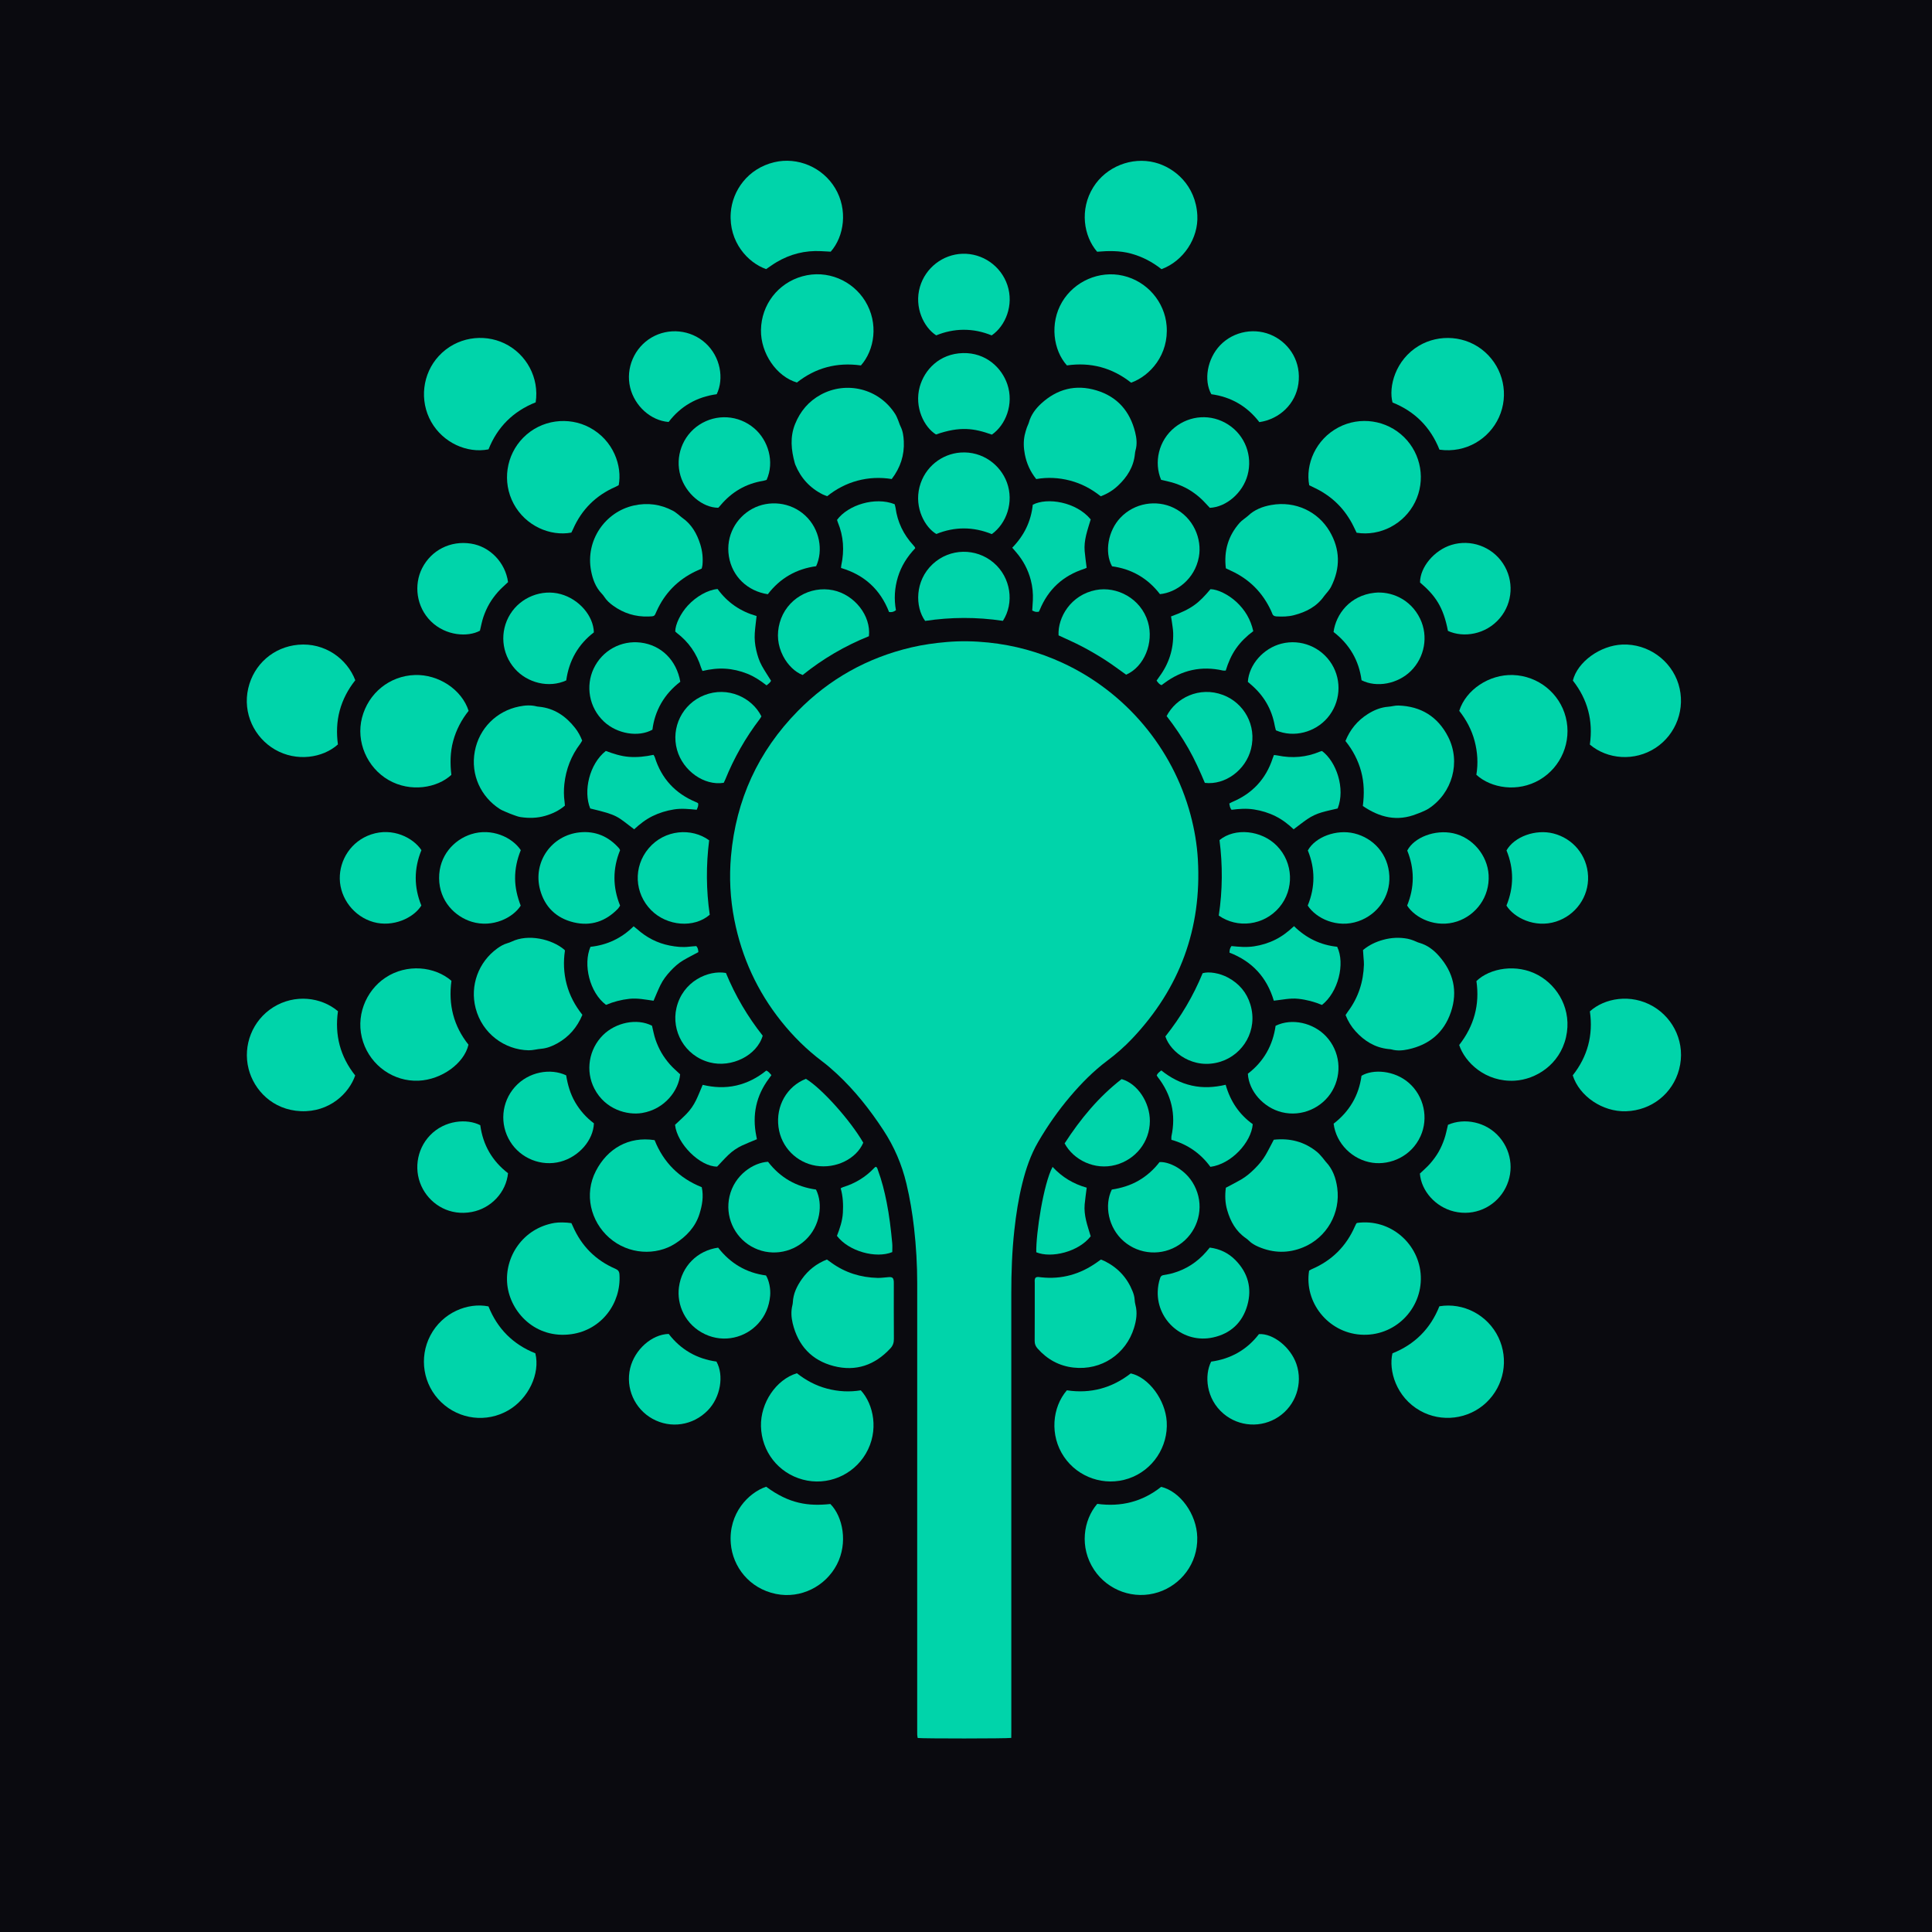
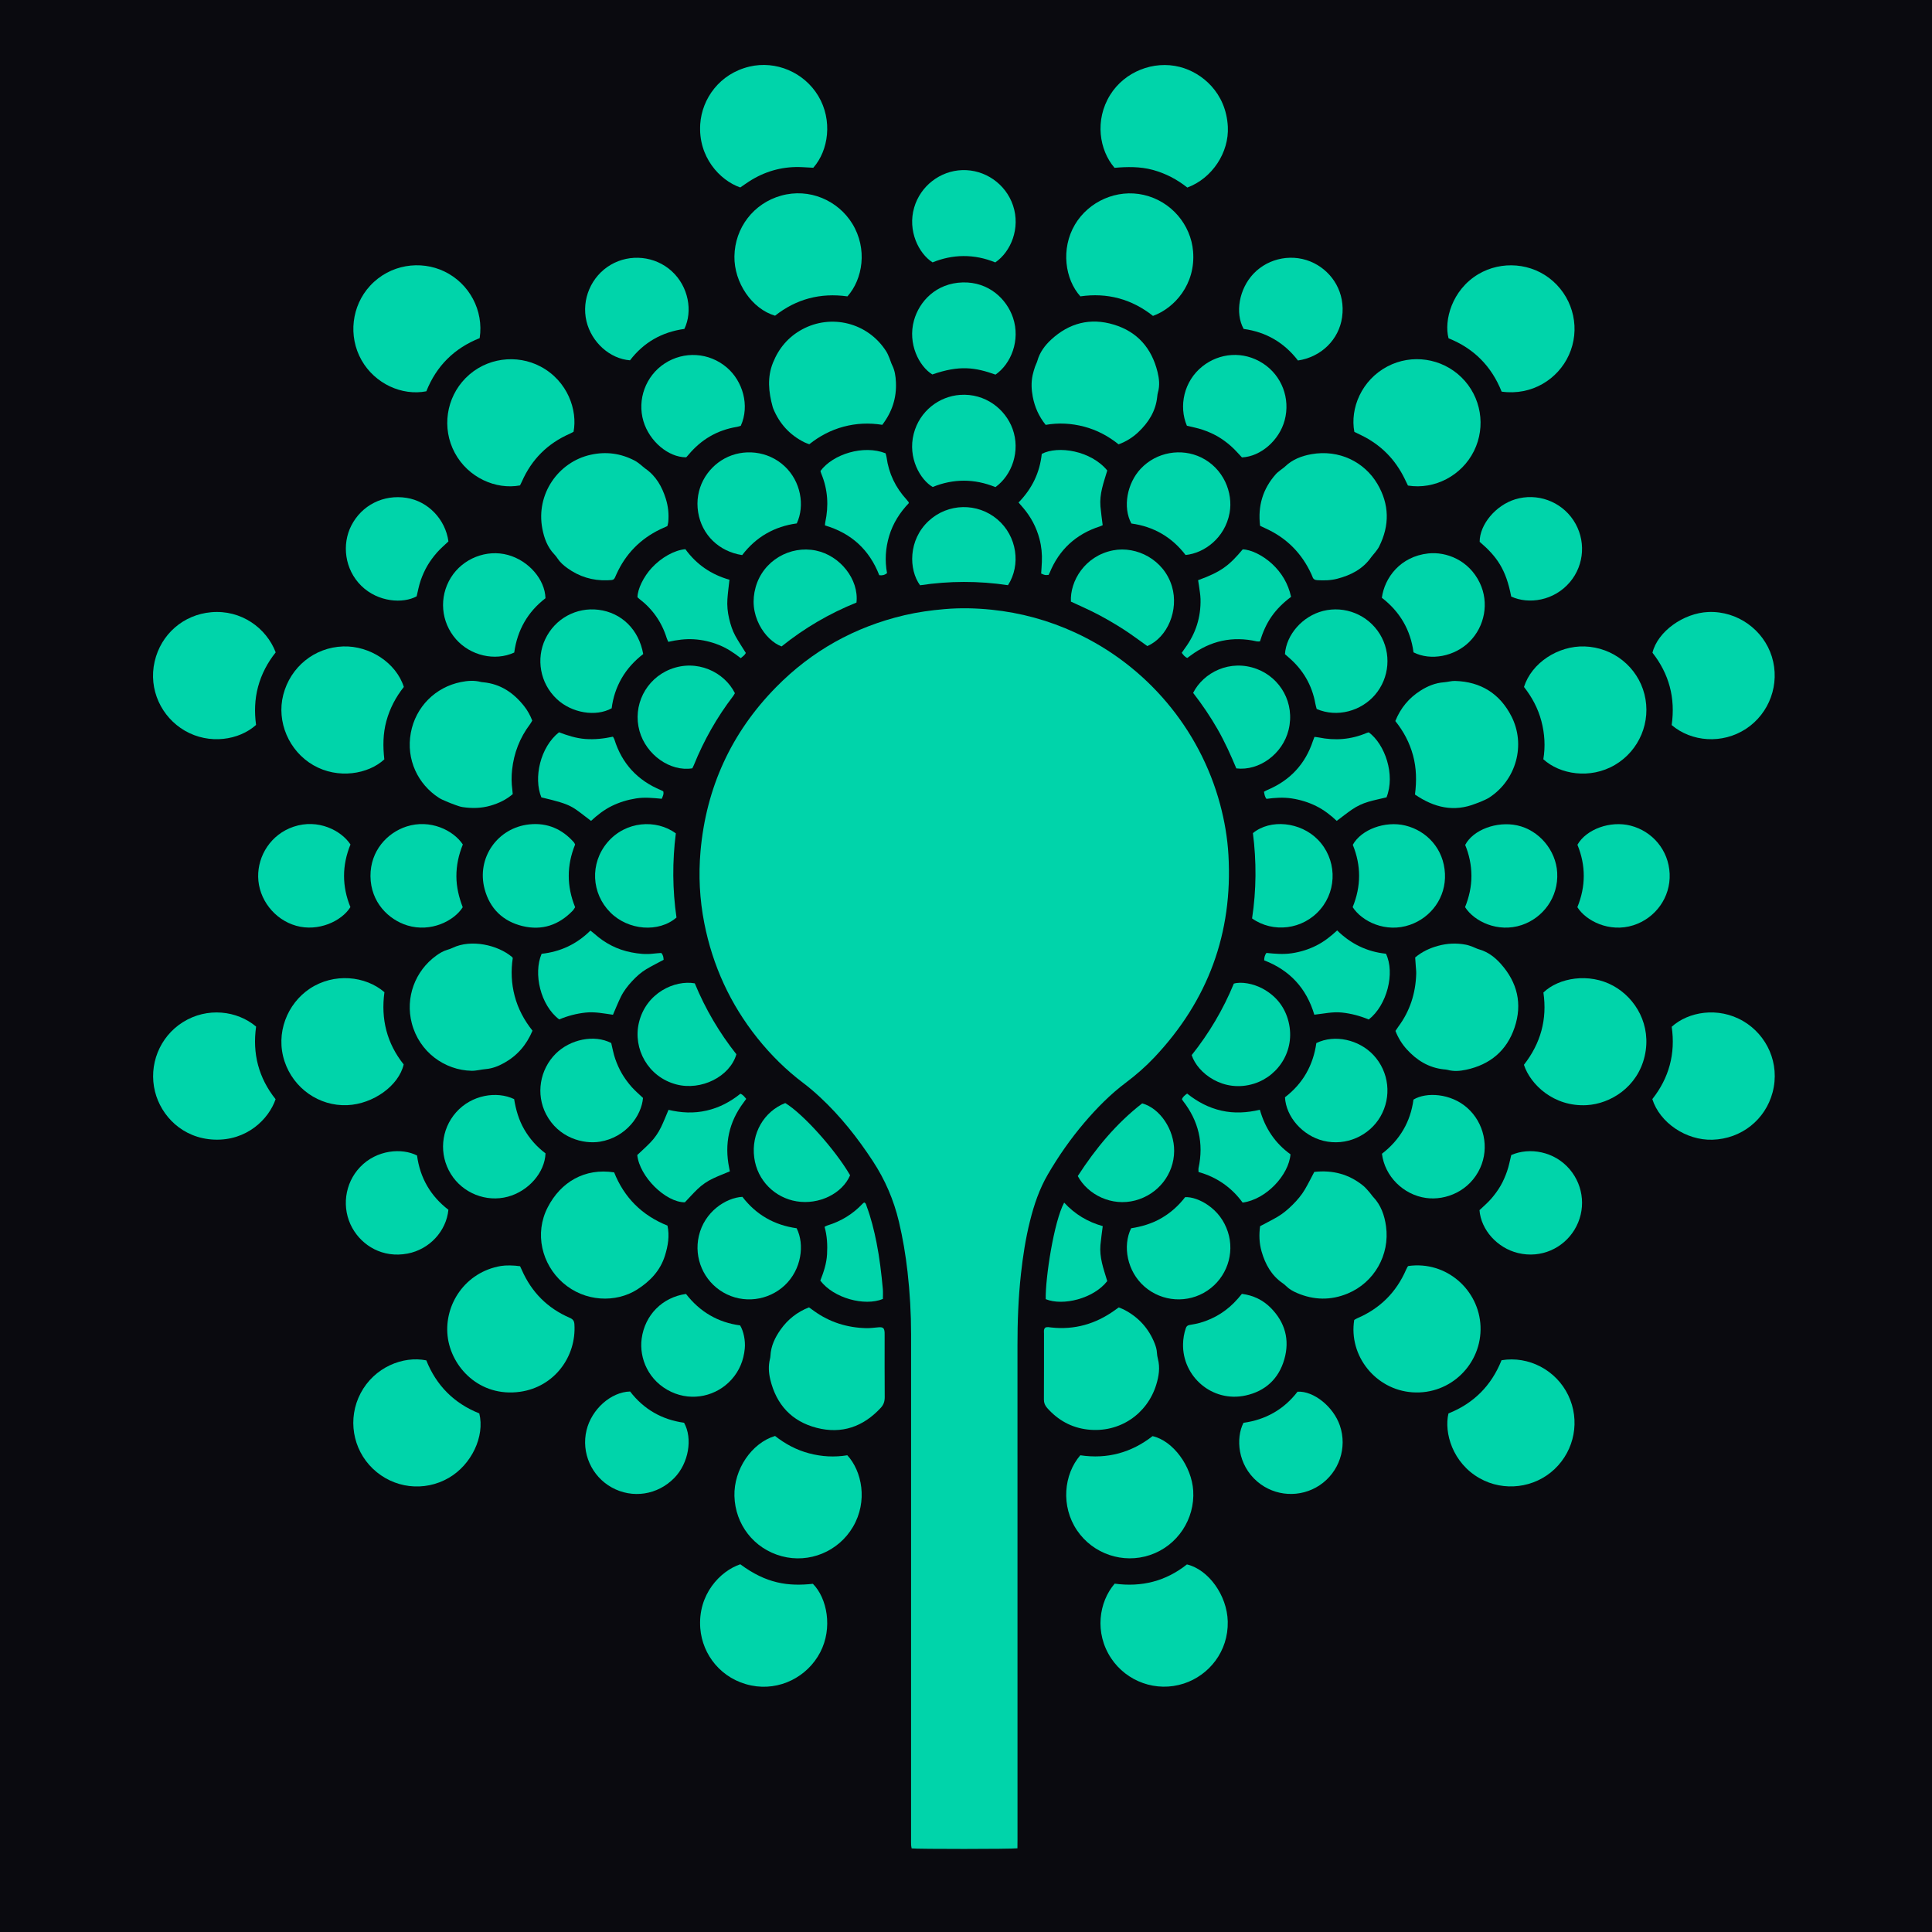
<svg xmlns="http://www.w3.org/2000/svg" viewBox="0 0 512 512">
  <rect width="512" height="512" fill="#0a0a0f" />
-   <g transform="translate(63.5, 41) scale(0.566) translate(-370, -82)" fill="#00d4aa">
+   <g transform="translate(38.4, 15.4) scale(0.64) translate(-370, -82)" fill="#00d4aa">
    <path fill-rule="evenodd" clip-rule="evenodd" d="M731.298,823.28c-2.559,0.344-41.427,0.351-43.807,0.036 c-0.072-0.444-0.198-0.935-0.221-1.423c-0.037-0.863-0.016-1.735-0.016-2.602c0-69.617-0.008-139.238,0.01-208.861 c0.003-8.67-0.505-17.301-1.478-25.912c-0.792-6.972-1.94-13.87-3.564-20.704c-2.142-9.021-5.731-17.372-10.828-25.131 c-6.297-9.6-13.353-18.548-21.774-26.373c-2.215-2.061-4.514-4.054-6.929-5.871c-7.171-5.404-13.488-11.66-19.079-18.658 c-11.23-14.063-18.514-29.965-21.983-47.611c-1.93-9.834-2.438-19.785-1.559-29.74c2.328-26.333,12.721-49.055,31.26-67.924 c14.807-15.073,32.588-24.979,53.169-29.817c5.486-1.29,11.044-2.051,16.66-2.535c6.503-0.56,12.987-0.412,19.45,0.253 c12.057,1.243,23.612,4.406,34.636,9.488c29.459,13.595,51.574,39.789,59.985,71.134c1.84,6.869,3.035,13.854,3.441,20.966 c1.853,32.349-8.472,60.242-30.67,83.772c-3.628,3.843-7.602,7.317-11.846,10.5c-6.398,4.804-11.983,10.478-17.168,16.558 c-5.679,6.677-10.682,13.836-15.091,21.409c-3.518,6.039-5.729,12.586-7.405,19.324c-1.808,7.232-2.939,14.581-3.747,21.986 c-1.073,9.825-1.436,19.676-1.43,29.555c0.026,68.15,0.013,136.302,0.011,204.451C731.326,820.75,731.31,821.948,731.298,823.28z" />
    <path fill-rule="evenodd" clip-rule="evenodd" d="M801.641,135.596c-4.226-3.353-8.996-5.874-14.336-7.317 c-5.256-1.42-10.588-1.292-15.799-0.852c-6.301-7.284-8.308-19.768-1.799-30.213c5.992-9.609,17.938-14.348,28.823-11.563 c9.213,2.355,19.136,10.672,19.889,24.702C818.99,121.097,811.894,131.814,801.641,135.596z" />
    <path fill-rule="evenodd" clip-rule="evenodd" d="M660.851,660.529c6.039,6.546,8.6,19.013,2.336,29.665 c-5.987,10.188-18.072,15.206-29.487,12.139c-11.654-3.136-19.284-13.282-19.589-24.909c-0.295-11.022,7.116-21.967,16.824-24.887 c4.147,3.271,8.828,5.806,14.083,7.192C650.269,661.123,655.582,661.404,660.851,660.529z" />
    <path fill-rule="evenodd" clip-rule="evenodd" d="M771.561,713.693c11.16,1.525,21.18-1.014,29.92-7.963 c8.868,2.094,16.647,12.767,16.904,23.619c0.298,12.425-7.771,22.303-18.166,25.703c-11.436,3.739-23.705-0.799-30.121-10.458 C763.105,734.053,765.035,721.289,771.561,713.693z" />
    <path fill-rule="evenodd" clip-rule="evenodd" d="M616.526,135.56c-8.518-2.959-17.508-12.696-16.568-26.296 c0.72-10.458,7.998-20.79,20.332-23.739c10.997-2.631,22.706,2.385,28.561,12.17c5.987,10.003,4.261,22.523-2.083,29.702 c-1.458-0.08-3.004-0.168-4.552-0.245c-7.465-0.385-14.408,1.361-20.823,5.167C619.757,133.288,618.225,134.42,616.526,135.56z" />
    <path fill-rule="evenodd" clip-rule="evenodd" d="M616.538,705.671c10.823,8.021,19.792,9.192,30.063,8.092 c5.847,5.884,8.318,18.224,3.035,28.356c-5.294,10.174-16.86,16.132-28.55,13.742c-12.426-2.544-20.235-12.725-21.107-23.627 C598.85,718.132,608.297,708.431,616.538,705.671z" />
    <path fill-rule="evenodd" clip-rule="evenodd" d="M660.906,180.663c-11.272-1.578-21.252,1.124-29.963,7.998 c-9.53-2.765-17.006-13.674-16.835-24.578c0.181-11.858,7.955-21.945,19.312-25.127c11.768-3.299,23.594,2.011,29.482,11.577 C669.323,160.971,667.25,173.522,660.906,180.663z" />
    <path fill-rule="evenodd" clip-rule="evenodd" d="M1002.204,358.176c1.614-11.225-1.08-21.208-7.951-29.957 c2.111-8.745,12.827-16.458,23.166-16.865c12.082-0.473,22.813,7.415,26.26,18.464c3.545,11.39-1.062,23.544-10.61,29.854 C1023.14,366.227,1010.365,365.111,1002.204,358.176z" />
    <path fill-rule="evenodd" clip-rule="evenodd" d="M416.048,483.027c-1.597,11.214,1.077,21.296,8.07,30.078 c-2.842,8.309-12.011,17.297-25.463,16.725c-13.215-0.566-21.945-9.914-24.451-19.806c-2.798-11.039,1.83-22.75,11.527-28.831 C395.808,474.874,408.192,476.386,416.048,483.027z" />
    <path fill-rule="evenodd" clip-rule="evenodd" d="M469.185,468.789c-1.523,11.154,1.006,21.181,7.971,29.914 c-2.04,8.806-12.619,16.397-23.358,16.859c-11.649,0.498-22.259-6.954-25.963-18.111c-3.879-11.676,1.127-23.93,10.431-30.125 C448.301,460.653,461.362,462.022,469.185,468.789z" />
    <path fill-rule="evenodd" clip-rule="evenodd" d="M477.221,342.393c-3.304,4.146-5.794,8.849-7.223,14.093 c-1.438,5.254-1.458,10.584-0.858,15.884c-6.629,6.137-19.152,8.32-29.4,2.411c-10.125-5.839-15.303-18.007-12.45-29.12 c2.963-11.544,12.908-19.658,24.778-20.048C463.16,325.25,474.069,332.471,477.221,342.393z" />
    <path fill-rule="evenodd" clip-rule="evenodd" d="M424.16,328.065c-3.406,4.283-5.885,8.985-7.303,14.244 c-1.416,5.261-1.529,10.58-0.831,15.805c-7.014,6.322-19.345,8.275-29.495,2.386c-9.59-5.563-15.192-16.973-12.493-28.66 c2.609-11.289,11.882-19.375,23.422-20.395C409.853,310.348,420.309,317.964,424.16,328.065z" />
    <path fill-rule="evenodd" clip-rule="evenodd" d="M787.426,188.744c-8.895-7.031-18.972-9.692-30.064-8.092 c-6.377-7.042-8.164-19.696-2.271-29.69c5.705-9.653,17.382-14.865,28.508-12.319c11.407,2.61,19.521,12.363,20.435,23.379 C805.153,175.602,796.374,185.516,787.426,188.744z" />
    <path fill-rule="evenodd" clip-rule="evenodd" d="M994.192,513.055c6.938-8.776,9.642-18.844,8.025-29.955 c6.806-6.181,19.181-8.464,29.647-2.316c9.77,5.74,15.311,17.514,12.127,29.487c-2.99,11.269-12.858,19.235-24.902,19.603 C1008.156,530.205,997.266,522.824,994.192,513.055z" />
    <path fill-rule="evenodd" clip-rule="evenodd" d="M525.328,258.932c-9.928,1.855-21.461-3.147-27.008-13.482 c-5.498-10.239-3.558-22.8,4.453-30.93c8.471-8.598,21.307-10.004,31.098-4.789c11.278,6.009,15.326,18.174,13.623,26.997 c-0.454,0.237-0.963,0.55-1.507,0.786c-9.214,4.027-15.848,10.634-19.889,19.845C525.855,257.91,525.57,258.442,525.328,258.932z" />
    <path fill-rule="evenodd" clip-rule="evenodd" d="M773.193,241.932c-4.349-3.482-9.061-5.961-14.32-7.341 c-5.25-1.375-10.566-1.661-15.882-0.723c-2.839-3.532-4.519-7.369-5.338-11.596c-0.576-2.997-0.71-6.015-0.061-9.02 c0.259-1.173,0.616-2.328,0.993-3.471c0.269-0.819,0.729-1.577,0.958-2.405c0.984-3.543,3.097-6.385,5.718-8.812 c7.464-6.888,16.2-9.151,25.929-6.217c9.764,2.941,15.685,9.754,18.114,19.586c0.683,2.768,1.013,5.621,0.177,8.469 c-0.166,0.574-0.231,1.187-0.297,1.786c-0.61,5.998-3.617,10.73-7.895,14.746C779.009,239.079,776.386,240.742,773.193,241.932z" />
    <path fill-rule="evenodd" clip-rule="evenodd" d="M525.35,582.253c0.267,0.572,0.495,1.034,0.703,1.509 c4.03,9.213,10.627,15.871,19.862,19.853c1.287,0.557,1.848,1.242,1.938,2.669c0.86,13.475-8.354,25.953-22.47,27.956 c-16.811,2.384-28.625-10.261-30.04-23.085c-1.437-13.03,7.248-26.477,22.072-29.003 C519.438,581.808,522.716,581.858,525.35,582.253z" />
    <path fill-rule="evenodd" clip-rule="evenodd" d="M931.751,621.181c11.219-1.869,22.614,4.063,27.64,14.544 c4.946,10.332,2.677,22.599-5.651,30.518c-8.324,7.906-21.039,9.459-31.021,3.832c-11.253-6.348-14.831-18.914-12.94-26.866 C920.156,639.08,927.557,631.729,931.751,621.181z" />
    <path fill-rule="evenodd" clip-rule="evenodd" d="M508.622,197.945c-10.556,4.2-17.938,11.572-22.083,22.017 c-10.085,1.976-21.313-3.134-26.832-12.88c-5.624-9.922-4.123-22.55,3.567-30.845c8.255-8.906,20.89-10.599,30.694-5.912 C504.323,175.275,510.375,186.503,508.622,197.945z" />
    <path fill-rule="evenodd" clip-rule="evenodd" d="M931.793,220.104c-4.193-10.545-11.56-17.929-21.978-22.082 c-1.945-7.279,1.292-20.004,12.38-26.583c9.423-5.587,22.148-4.851,30.904,2.956c8.653,7.713,11.303,20.084,6.544,30.554 C955.102,214.959,944.295,221.853,931.793,220.104z" />
    <path fill-rule="evenodd" clip-rule="evenodd" d="M941.024,498.848c6.964-8.906,9.69-18.883,8.069-29.933 c6.326-6.124,18.888-8.273,28.893-2.792c9.396,5.146,15.958,16.41,13.051,29.086c-2.951,12.891-14.193,19.793-23.99,20.345 C953.337,516.326,943.685,506.973,941.024,498.848z" />
    <path fill-rule="evenodd" clip-rule="evenodd" d="M564.304,543.392c4.139,10.378,11.467,17.801,22.082,22.039 c0.929,4.3,0.214,8.408-1.06,12.487c-1.933,6.199-6.193,10.594-11.442,13.948c-8.837,5.643-21.762,5.241-30.871-2.813 c-8.635-7.641-11.825-20.329-6.211-31.203C542.204,547.372,552.121,541.512,564.304,543.392z" />
    <path fill-rule="evenodd" clip-rule="evenodd" d="M949.061,372.324c0.885-5.258,0.576-10.566-0.813-15.822 c-1.387-5.26-3.922-9.938-7.197-14.114c3.128-9.909,14.034-17.129,25.127-16.772c11.761,0.38,21.869,8.46,24.749,19.779 c2.894,11.361-2.094,23.306-12.181,29.253C968.433,380.731,955.877,378.58,949.061,372.324z" />
    <path fill-rule="evenodd" clip-rule="evenodd" d="M893.165,582.165c15.766-2.219,29.289,9.912,29.889,24.98 c0.61,15.377-12.276,28.441-28.245,27.316c-15.211-1.072-26.426-15.131-24.056-29.961c0.379-0.208,0.802-0.503,1.258-0.701 c9.424-4.037,16.174-10.755,20.246-20.167c0.177-0.391,0.374-0.772,0.573-1.153C892.867,582.407,892.955,582.36,893.165,582.165z" />
    <path fill-rule="evenodd" clip-rule="evenodd" d="M530.495,484.725c-2.507,5.96-6.354,10.357-11.758,13.361 c-2.353,1.309-4.827,2.3-7.564,2.531c-1.973,0.168-3.939,0.748-5.898,0.709c-11.121-0.223-21.67-7.756-24.765-19.705 c-2.74-10.574,1.308-21.615,10.146-27.995c1.412-1.018,2.886-1.896,4.57-2.391c0.743-0.224,1.49-0.472,2.188-0.811 c7.644-3.697,18.74-1.223,24.655,3.823c0.06,0.055,0.096,0.138,0.258,0.388c-0.789,5.187-0.594,10.505,0.797,15.752 C524.514,475.644,527.015,480.346,530.495,484.725z" />
    <path fill-rule="evenodd" clip-rule="evenodd" d="M895.99,454.403c2.82-2.372,5.999-3.859,9.438-4.805 c3.806-1.053,7.669-1.239,11.556-0.484c0.93,0.179,1.826,0.512,2.716,0.831c0.901,0.325,1.738,0.813,2.645,1.066 c3.722,1.039,6.674,3.29,9.158,6.096c6.817,7.669,8.943,16.514,5.662,26.271c-3.238,9.637-10.158,15.404-20.097,17.525 c-2.558,0.544-5.125,0.752-7.703,0.033c-0.487-0.137-1.021-0.148-1.539-0.2c-6.261-0.679-11.219-3.767-15.354-8.342 c-1.979-2.196-3.519-4.689-4.645-7.575c0.369-0.539,0.72-1.121,1.126-1.666c4.866-6.521,7.229-13.892,7.471-21.981 c0.034-1.03-0.104-2.069-0.175-3.103C896.172,456.865,896.078,455.664,895.99,454.403z" />
    <path fill-rule="evenodd" clip-rule="evenodd" d="M757.333,660.532c11.203,1.676,21.159-1.106,29.922-7.923 c8.504,1.918,16.201,12.461,16.833,22.595c0.726,11.622-6.405,22.775-17.894,26.641c-11.198,3.768-23.61-0.45-30.213-10.204 C749.192,681.619,750.474,668.46,757.333,660.532z" />
    <path fill-rule="evenodd" clip-rule="evenodd" d="M486.523,621.239c4.161,10.425,11.522,17.814,21.939,21.953 c2.366,9.523-3.238,21.258-12.633,26.7c-10.18,5.899-22.901,4.365-31.43-3.787c-8.458-8.088-10.553-20.853-5.08-31.258 C464.984,624.075,476.867,619.293,486.523,621.239z" />
    <path fill-rule="evenodd" clip-rule="evenodd" d="M854.217,543.199c7.637-0.844,14.391,0.938,20.263,5.726 c0.989,0.812,1.809,1.841,2.666,2.806c0.521,0.577,0.918,1.265,1.452,1.825c3.247,3.412,4.7,7.65,5.327,12.156 c1.643,11.862-4.916,23.32-15.91,27.859c-6.976,2.888-13.979,2.755-20.928-0.222c-1.676-0.718-3.259-1.592-4.563-2.911 c-0.418-0.423-0.907-0.813-1.397-1.152c-4.661-3.21-7.206-7.844-8.724-13.113c-1-3.447-1.109-6.981-0.621-10.502 c2.407-1.284,4.81-2.469,7.114-3.816c2.402-1.401,4.513-3.202,6.469-5.17c1.902-1.907,3.641-3.961,4.998-6.284 C851.709,548.103,852.893,545.701,854.217,543.199z" />
    <path fill-rule="evenodd" clip-rule="evenodd" d="M895.908,386.936c0.725-5.625,0.62-10.943-0.798-16.201 c-1.423-5.25-3.897-9.95-7.338-14.225c2.17-5.384,5.628-9.562,10.449-12.613c2.958-1.874,6.124-3.177,9.669-3.436 c1.552-0.11,3.092-0.602,4.619-0.558c10.62,0.306,18.525,5.226,23.335,14.636c6.042,11.819,1.985,26.349-9.125,33.621 c-1.066,0.698-2.298,1.171-3.469,1.704c-0.709,0.322-1.451,0.544-2.184,0.835C912.037,394.318,903.846,392.364,895.908,386.936z" />
    <path fill-rule="evenodd" clip-rule="evenodd" d="M586.353,275.77c-1.138,0.511-2.094,0.917-3.023,1.369 c-8.257,4.008-14.295,10.198-18.07,18.559c-1.093,2.418-0.764,2.43-3.826,2.525c-6.091,0.196-11.604-1.498-16.541-5.068 c-1.55-1.122-2.974-2.366-4.035-3.988c-0.377-0.577-0.802-1.135-1.281-1.632c-2.875-2.985-4.249-6.707-5.002-10.646 c-2.765-14.408,6.663-27.681,19.983-30.639c6.421-1.429,12.539-0.602,18.347,2.468c0.831,0.434,1.575,1.05,2.329,1.622 c0.684,0.526,1.292,1.16,2,1.649c4.415,3.056,6.877,7.448,8.446,12.409c0.998,3.159,1.342,6.429,1.031,9.739 C586.663,274.643,586.496,275.14,586.353,275.77z" />
    <path fill-rule="evenodd" clip-rule="evenodd" d="M893.005,258.998c-0.929-1.852-1.785-3.837-2.891-5.676 c-1.1-1.85-2.332-3.653-3.705-5.301c-1.385-1.652-2.926-3.2-4.574-4.591c-1.638-1.385-3.441-2.627-5.282-3.732 c-1.848-1.105-3.838-1.971-5.745-2.93c-1.842-9.714,2.958-21.442,13.698-27.096c10.127-5.321,22.556-3.447,30.713,4.574 c8.087,7.959,10.154,20.243,5.141,30.399C915.285,254.927,904.009,260.765,893.005,258.998z" />
    <path fill-rule="evenodd" clip-rule="evenodd" d="M831.777,275.657c-1.001-8.161,1.104-15.293,6.541-21.403 c0.507-0.577,1.149-1.044,1.749-1.534c0.669-0.547,1.423-1.006,2.045-1.599c3.05-2.937,6.838-4.382,10.88-5.108 c11.455-2.056,21.97,3.191,27.336,12.267c5.008,8.463,5.151,17.209,0.727,25.994c-0.418,0.841-1.028,1.592-1.596,2.348 c-0.521,0.692-1.158,1.294-1.647,2c-3.464,4.959-8.461,7.504-14.128,8.972c-2.704,0.704-5.477,0.737-8.247,0.581 c-0.966-0.055-1.654-0.413-1.956-1.378c-0.138-0.406-0.331-0.799-0.506-1.192c-3.965-8.595-10.215-14.895-18.839-18.826 C833.359,276.424,832.596,276.045,831.777,275.657z" />
    <path fill-rule="evenodd" clip-rule="evenodd" d="M675.331,233.849c-5.475-0.872-10.78-0.633-16.03,0.769 c-5.25,1.402-9.95,3.89-14.194,7.273c-0.77-0.302-1.428-0.503-2.034-0.806c-6.057-3.026-10.329-7.71-12.893-13.969 c-0.097-0.239-0.179-0.486-0.246-0.738c-1.676-6.111-2.308-12.205,0.154-18.295c2.425-5.998,6.366-10.648,12.062-13.746 c11.907-6.473,27.175-2.947,34.835,9.125c0.547,0.863,0.924,1.844,1.325,2.795c0.406,0.951,0.66,1.973,1.122,2.897 c1.116,2.223,1.438,4.595,1.55,7.031C681.29,222.667,679.432,228.456,675.331,233.849z" />
    <path fill-rule="evenodd" clip-rule="evenodd" d="M522.313,386.765c-2.732,2.341-5.835,3.799-9.178,4.771 c-3.801,1.111-7.68,1.182-11.566,0.604c-1.094-0.165-2.16-0.583-3.215-0.954c-1.22-0.431-2.425-0.915-3.612-1.432 c-1.026-0.441-2.081-0.862-3.013-1.467c-8.603-5.566-13.68-15.788-11.61-26.937c1.996-10.75,10.203-18.896,20.78-21 c2.746-0.55,5.478-0.752,8.221-0.032c0.333,0.084,0.684,0.104,1.025,0.134c7.185,0.701,12.594,4.422,16.931,9.942 c1.399,1.775,2.471,3.743,3.32,5.923c-0.319,0.529-0.583,1.064-0.94,1.534c-4.225,5.587-6.652,11.891-7.408,18.828 c-0.299,2.751-0.283,5.524,0.097,8.281C522.228,385.55,522.254,386.149,522.313,386.765z" />
    <path fill-rule="evenodd" clip-rule="evenodd" d="M644.98,599.288c0.759,0.541,1.457,1.041,2.155,1.541 c6.448,4.645,13.693,6.88,21.59,7.069c1.718,0.045,3.444-0.25,5.17-0.365c1.775-0.121,2.292,0.354,2.402,2.181 c0.027,0.433,0.011,0.865,0.011,1.297c0,8.478-0.033,16.954,0.033,25.431c0.011,1.753-0.428,3.145-1.629,4.441 c-7.265,7.856-16.148,10.965-26.522,8.295c-10.356-2.666-16.739-9.611-19.237-20.032c-0.668-2.803-0.838-5.637-0.129-8.476 c0.104-0.421,0.176-0.853,0.198-1.281c0.192-4.137,1.929-7.691,4.26-10.973C636.251,604.238,640.143,601.188,644.98,599.288z" />
    <path fill-rule="evenodd" clip-rule="evenodd" d="M742.782,607.711c0.813-0.438,1.687-0.182,2.528-0.091 c9.638,1.05,18.323-1.45,26.168-7.044c0.566-0.401,1.12-0.802,1.771-1.27c0.697,0.291,1.427,0.544,2.11,0.89 c6.019,3.085,10.296,7.769,12.786,14.074c0.468,1.21,0.841,2.44,0.913,3.764c0.049,0.856,0.174,1.729,0.396,2.558 c0.973,3.663,0.392,7.246-0.683,10.733c-3.717,12.083-15.127,20.057-28.376,18.554c-6.707-0.761-12.303-3.861-16.789-8.94 c-0.895-1.018-1.353-2.072-1.346-3.492c0.061-9.081,0.027-18.164,0.038-27.249C742.299,609.356,742.084,608.451,742.782,607.711z" />
    <path fill-rule="evenodd" clip-rule="evenodd" d="M501.651,407.618c-1.742,4.301-2.688,8.656-2.668,13.221 c0.016,4.473,1.074,8.714,2.625,12.762c-3.514,5.59-13.144,10.546-22.957,7.534c-7.751-2.38-15.161-9.593-15.246-20.379 c-0.083-10.488,6.913-18.003,14.955-20.589C488.021,397.061,497.668,401.621,501.651,407.618z" />
    <path fill-rule="evenodd" clip-rule="evenodd" d="M870.109,433.557c3.551-8.672,3.529-17.262,0.05-25.796 c3.489-6.341,13.369-10.021,21.73-7.995c8.943,2.171,15.964,9.694,16.437,19.96c0.461,9.749-5.656,18.091-14.491,21.167 C883.837,444.376,873.947,439.508,870.109,433.557z" />
    <path fill-rule="evenodd" clip-rule="evenodd" d="M963.156,433.573c3.49-8.553,3.557-17.231,0.021-25.836 c3.679-6.468,13.638-10.068,22.017-7.917c9.016,2.318,15.743,10.105,16.173,19.929c0.423,9.675-5.812,18.374-15.014,21.318 C976.358,444.263,966.586,439.145,963.156,433.573z" />
    <path fill-rule="evenodd" clip-rule="evenodd" d="M842.067,328.807c0.567-8.144,7.323-15.733,15.734-17.877 c9.082-2.309,18.636,1.578,23.566,9.582c4.854,7.899,4.04,18.081-1.997,25.136c-5.738,6.715-15.672,9.524-24.154,5.869 c-0.165-0.643-0.401-1.377-0.538-2.128c-1.391-7.804-5.167-14.216-11.192-19.339C843.028,329.66,842.578,329.261,842.067,328.807z" />
    <path fill-rule="evenodd" clip-rule="evenodd" d="M842.079,512.294c7.498-5.737,11.698-13.339,12.99-22.44 c7.651-3.749,17.744-1.369,23.665,4.98c6.476,6.951,7.625,17.251,2.858,25.475c-4.584,7.902-14.205,12.333-23.609,10.01 C849.423,528.208,842.519,520.479,842.079,512.294z" />
    <path fill-rule="evenodd" clip-rule="evenodd" d="M594.055,247.3c-7.353-0.028-15.151-6.649-17.627-14.958 c-2.658-8.933,0.929-18.735,8.743-23.858c8.065-5.293,18.455-4.627,25.782,1.622c6.563,5.596,9.598,15.681,5.794,24.147 c-0.479,0.135-1.04,0.353-1.622,0.449c-8.108,1.319-14.735,5.216-19.996,11.494c-0.278,0.331-0.564,0.649-0.855,0.965 C594.216,247.224,594.128,247.253,594.055,247.3z" />
    <path fill-rule="evenodd" clip-rule="evenodd" d="M722.124,166.598c-4.282-1.749-8.647-2.658-13.213-2.63 c-4.461,0.027-8.727,0.976-12.75,2.615c-5.75-3.656-10.429-13.082-7.625-22.702c2.601-8.944,10.747-15.211,19.903-15.502 c9.352-0.298,18.003,5.623,21.041,14.671C732.607,152.371,728.627,162.159,722.124,166.598z" />
    <path fill-rule="evenodd" clip-rule="evenodd" d="M722.189,259.641c-8.688-3.529-17.366-3.545-25.969-0.055 c-5.105-2.918-10.457-12.063-7.859-22.071c2.438-9.395,10.52-15.455,19.188-16.065c10.382-0.731,18.719,5.843,21.72,14.032 C732.635,244.656,729.045,254.694,722.189,259.641z" />
    <path fill-rule="evenodd" clip-rule="evenodd" d="M522.931,328.142c-8.076,3.724-18.196,1.207-24.084-5.48 c-6.299-7.149-7.16-17.457-2.149-25.543c4.942-7.966,14.793-11.811,23.627-9.386c8.523,2.336,15.329,10.079,15.546,17.918 C528.549,311.282,524.223,318.808,522.931,328.142z" />
    <path fill-rule="evenodd" clip-rule="evenodd" d="M594.055,593.729c5.747,7.414,13.231,11.812,22.406,13.023 c1.457,2.389,2.248,6.341,1.935,9.599c-0.47,4.879-2.23,9.214-5.536,12.872c-6.061,6.717-16.073,9.197-24.91,5.055 c-9.366-4.396-13.356-13.849-12.246-22.058C577.035,602.418,584.28,595.115,594.055,593.729z" />
    <path fill-rule="evenodd" clip-rule="evenodd" d="M800.922,287.749c-5.723-7.455-13.249-11.781-22.44-13.04 c-3.678-6.734-1.76-16.692,3.849-22.665c6.617-7.062,16.959-8.606,25.007-4.706c9.262,4.492,13.357,14.552,11.803,23.009 C817.226,280.767,808.557,287.028,800.922,287.749z" />
    <path fill-rule="evenodd" clip-rule="evenodd" d="M778.377,566.538c4.354-0.678,8.637-1.926,12.577-4.219 c3.864-2.242,7.114-5.178,9.779-8.659c2.694-0.16,6.283,1.089,9.43,3.261c3.979,2.754,6.723,6.452,8.244,11.025 c2.997,9.049-0.493,19.092-8.46,24.418c-8.048,5.386-18.706,4.697-26.001-1.639C776.679,584.408,774.771,573.837,778.377,566.538z" />
    <path fill-rule="evenodd" clip-rule="evenodd" d="M593.384,194.137c-9.376,1.288-16.888,5.64-22.512,12.997 c-8.345-0.618-15.936-7.476-18.02-16.147c-2.169-9.049,1.968-18.666,10.021-23.391c7.983-4.684,18.35-3.706,25.304,2.655 C595.112,176.589,596.918,186.803,593.384,194.137z" />
    <path fill-rule="evenodd" clip-rule="evenodd" d="M824.895,647.095c9.108-1.262,16.701-5.48,22.38-12.885 c6.667-0.396,14.869,6.189,17.546,14.045c3.123,9.147-0.319,19.29-8.355,24.673c-7.976,5.332-18.509,4.73-25.804-1.462 C822.427,664.483,821.674,653.428,824.895,647.095z" />
    <path fill-rule="evenodd" clip-rule="evenodd" d="M935.779,536.215c7.603-3.34,17.915-1.498,24.172,5.873 c6.052,7.133,6.844,17.161,1.962,25.135c-4.607,7.525-13.716,11.89-23.313,9.575c-8.604-2.071-15.344-9.586-15.976-17.759 c1.584-1.518,3.305-2.96,4.772-4.64c1.467-1.686,2.83-3.507,3.947-5.439c1.114-1.93,2.011-4.022,2.736-6.136 C934.813,540.717,935.213,538.493,935.779,536.215z" />
    <path fill-rule="evenodd" clip-rule="evenodd" d="M570.91,634.13c5.644,7.341,13.167,11.672,22.347,12.938 c3.623,6.481,1.935,16.729-4.029,22.842c-6.922,7.098-17.363,8.707-25.959,3.926c-8.276-4.607-12.663-14.288-10.4-23.669 C554.969,641.463,562.983,634.325,570.91,634.13z" />
    <path fill-rule="evenodd" clip-rule="evenodd" d="M847.461,207.214c-5.761-7.487-13.281-11.816-22.49-13.073 c-3.666-6.629-1.862-16.602,4.064-22.857c6.408-6.759,16.738-8.564,25.062-4.392c7.694,3.861,13.056,12.24,11.636,22.396 C864.437,198.562,857.07,205.785,847.461,207.214z" />
    <path fill-rule="evenodd" clip-rule="evenodd" d="M722.217,213.057c-8.35-2.968-14.832-4.01-26.156-0.065 c-5.514-3.387-10.264-12.724-7.613-22.331c2.193-7.932,9.186-15.502,20.224-15.78c10.688-0.266,18.159,6.798,20.803,14.648 C732.595,198.831,728.648,208.616,722.217,213.057z" />
    <path fill-rule="evenodd" clip-rule="evenodd" d="M482.686,536.405c1.253,9.356,5.657,16.838,12.987,22.47 c-0.866,8.854-7.831,16.43-16.937,18.149c-10.305,1.946-18.803-3.29-22.874-10.637c-4.528-8.173-3.186-18.467,3.281-25.228 C466.005,533.983,476.474,533.211,482.686,536.405z" />
    <path fill-rule="evenodd" clip-rule="evenodd" d="M882.236,535.685c7.415-5.726,11.819-13.205,13.051-22.426 c5.265-3.204,15.413-2.646,22.258,3.406c6.971,6.166,9.23,16.381,5.383,24.875c-4.344,9.584-14.244,13.59-22.424,12.452 C891.109,552.688,883.391,545.035,882.236,535.685z" />
    <path fill-rule="evenodd" clip-rule="evenodd" d="M617.318,287.788c-9.557-1.446-16.723-8.362-18.229-17.713 c-1.567-9.703,3.486-18.215,10.937-22.272c7.729-4.208,17.918-3.268,24.82,3.153c6.806,6.329,8.491,16.383,5.085,23.714 C630.729,275.918,623.099,280.225,617.318,287.788z" />
    <path fill-rule="evenodd" clip-rule="evenodd" d="M548.141,407.641c-3.518,8.677-3.504,17.275,0.008,25.949 c-0.324,0.476-0.597,1.018-0.998,1.438c-5.739,5.954-12.706,8.326-20.757,6.385c-8.139-1.968-13.556-7.223-15.722-15.315 c-3.467-12.962,5.393-25.446,18.537-26.807c7.367-0.762,13.569,1.902,18.474,7.487 C547.845,406.967,547.924,407.228,548.141,407.641z" />
    <path fill-rule="evenodd" clip-rule="evenodd" d="M535.888,535.525c-0.299,7.966-7.069,15.64-15.584,17.938 c-8.98,2.425-18.719-1.468-23.616-9.4c-5.014-8.12-4.128-18.418,2.176-25.541c6.443-7.267,16.833-8.894,24.029-5.467 c0.704,4.34,1.913,8.642,4.205,12.578C529.346,529.492,532.246,532.771,535.888,535.525z" />
    <path fill-rule="evenodd" clip-rule="evenodd" d="M495.687,282.119c-1.583,1.523-3.31,2.969-4.777,4.645 c-1.468,1.686-2.832,3.51-3.953,5.437c-1.125,1.93-2.044,4.01-2.776,6.122c-0.731,2.107-1.116,4.334-1.66,6.539 c-5.555,3.07-15.954,2.496-22.927-4.365c-6.94-6.83-8.061-17.185-4.148-24.88c4.316-8.491,13.304-13.047,22.918-11.525 C487.248,265.498,494.417,272.933,495.687,282.119z" />
    <path fill-rule="evenodd" clip-rule="evenodd" d="M576.337,328.763c-3.65,2.832-6.68,6.113-8.95,10.069 c-2.22,3.873-3.568,8.034-4.101,12.383c-6.536,3.639-16.508,1.996-22.676-3.774c-7.166-6.696-8.587-16.852-4.871-24.765 c4.079-8.686,13.001-13.367,22.072-12.243C567.445,311.628,574.566,318.692,576.337,328.763z" />
    <path fill-rule="evenodd" clip-rule="evenodd" d="M617.411,553.523c5.745,7.496,13.32,11.734,22.457,13.004 c3.389,6.719,2.042,17.108-4.95,23.654c-6.737,6.305-17.091,7.789-25.472,2.896c-8.034-4.691-12.192-14.134-10.071-23.355 C601.679,559.702,610.535,553.896,617.411,553.523z" />
    <path fill-rule="evenodd" clip-rule="evenodd" d="M824.246,593.699c4.749,0.612,8.746,2.556,11.995,5.847 c5.886,5.973,7.871,13.169,5.579,21.224c-2.303,8.068-7.84,13.209-16.008,15.001c-13.919,3.054-26.25-7.892-25.937-21.324 c0.055-2.265,0.425-4.463,1.171-6.605c0.254-0.736,0.732-1.113,1.484-1.253c1.446-0.267,2.908-0.481,4.31-0.883 c6.24-1.778,11.484-5.137,15.739-10.033C823.086,595.086,823.574,594.486,824.246,593.699z" />
    <path fill-rule="evenodd" clip-rule="evenodd" d="M882.198,305.464c1.109-8.266,7.597-17.088,19.19-18.356 c7.454-0.816,16.838,2.741,21.362,12.196c3.925,8.185,2.106,18.031-4.349,24.424c-6.059,5.993-15.936,7.969-23.094,4.332 C894.088,318.783,889.657,311.224,882.198,305.464z" />
    <path fill-rule="evenodd" clip-rule="evenodd" d="M455.128,407.621c-3.579,8.713-3.516,17.394-0.036,25.925 c-3.653,5.885-13.339,10.296-22.432,7.74c-9.114-2.562-15.595-11.065-15.76-20.237c-0.162-8.834,5.283-17.627,14.667-20.785 C441.715,396.844,451.313,401.833,455.128,407.621z" />
    <path fill-rule="evenodd" clip-rule="evenodd" d="M801.466,234.225c-3.453-8.111-1.227-18.446,6.359-24.528 c7.075-5.681,17.02-6.567,25.161-1.272c7.783,5.065,11.391,14.537,8.96,23.563c-2.226,8.299-9.928,14.999-17.678,15.351 c-1.523-1.583-2.976-3.309-4.657-4.768c-1.683-1.466-3.514-2.826-5.447-3.939c-1.936-1.11-4.024-2.006-6.135-2.729 C805.924,235.178,803.698,234.783,801.466,234.225z" />
    <path fill-rule="evenodd" clip-rule="evenodd" d="M916.654,433.557c1.648-4.082,2.654-8.441,2.632-12.979 c-0.011-4.453-0.934-8.744-2.583-12.765c3.277-6.272,13.062-9.917,21.489-8.113c9.075,1.948,16.073,10.285,16.612,19.529 c0.593,10.302-5.936,18.831-14.71,21.755C930.238,444.271,920.381,439.458,916.654,433.557z" />
    <path fill-rule="evenodd" clip-rule="evenodd" d="M563.088,489.827c0.539,2.202,0.925,4.427,1.655,6.536 c0.731,2.11,1.655,4.191,2.773,6.121c1.124,1.929,2.482,3.76,3.95,5.445c1.465,1.676,3.2,3.122,4.789,4.639 c-0.597,7.328-7.031,16.335-17.827,18.119c-6.873,1.132-17.191-1.55-22.3-11.366c-4.318-8.294-2.625-18.522,4.033-25.125 C546.052,488.359,555.991,486.166,563.088,489.827z" />
    <path fill-rule="evenodd" clip-rule="evenodd" d="M935.757,304.956c-2.143-11.231-5.91-16.547-13.062-22.671 c-0.005-7.158,6.637-15.111,14.701-17.585c9.041-2.776,18.909,0.775,24.131,8.681c5.251,7.948,4.65,18.361-1.45,25.583 C953.503,306.755,942.991,308.286,935.757,304.956z" />
    <path fill-rule="evenodd" clip-rule="evenodd" d="M597.696,465.122c4.384,10.656,10.179,20.453,17.226,29.367 c-2.677,9.241-14.56,15.197-24.856,12.489c-11.819-3.106-17.995-14.858-15.537-25.441 C577.458,468.937,589.552,463.646,597.696,465.122z" />
    <path fill-rule="evenodd" clip-rule="evenodd" d="M803.456,494.832c7.173-9.001,13.071-18.93,17.447-29.6 c3.035-0.896,7.993-0.039,11.863,2.04c5.194,2.79,8.784,6.986,10.494,12.633c3.635,12.046-3.403,23.401-13.936,26.738 C816.648,510.656,805.83,502.261,803.456,494.832z" />
    <path fill-rule="evenodd" clip-rule="evenodd" d="M589.849,403.011c-1.487,11.727-1.402,23.372,0.271,34.85 c-7.377,6.368-19.952,5.349-27.384-2.094c-7.872-7.886-8.553-20.332-1.209-29.011 C569.031,397.885,581.708,397.055,589.849,403.011z" />
    <path fill-rule="evenodd" clip-rule="evenodd" d="M828.456,438.238c1.797-11.824,1.853-23.624,0.346-35.322 c7.22-5.949,19.664-4.657,26.855,2.666c7.745,7.877,8.239,20.4,1.145,28.806C849.527,443.007,837.076,444.348,828.456,438.238z" />
    <path fill-rule="evenodd" clip-rule="evenodd" d="M596.67,376.083c-9.136,1.474-19.087-5.568-21.854-15.405 c-2.96-10.525,2.548-21.59,12.762-25.62c10.951-4.315,22.324,1.081,26.735,9.912c-0.223,0.363-0.442,0.824-0.751,1.223 c-6.706,8.777-12.104,18.3-16.244,28.542C597.127,375.209,596.88,375.66,596.67,376.083z" />
    <path fill-rule="evenodd" clip-rule="evenodd" d="M804.054,344.845c4.218-8.386,15.245-14.122,26.448-9.87 c9.691,3.681,15.82,14.128,13.06,25.249c-2.462,9.89-12.098,17.02-21.624,15.893c-2.287-5.459-4.756-10.962-7.75-16.204 C811.179,354.661,807.788,349.664,804.054,344.845z" />
    <path fill-rule="evenodd" clip-rule="evenodd" d="M664.649,307.445c-11.313,4.555-21.642,10.626-31.018,18.166 c-3.515-1.297-7.034-4.725-9.161-8.87c-2.567-5.002-3.079-10.253-1.583-15.629c3.083-11.074,14.292-17.41,24.974-15.2 C657.844,287.974,665.721,297.838,664.649,307.445z" />
    <path fill-rule="evenodd" clip-rule="evenodd" d="M753.445,307.055c-0.45-8.486,5.79-18.947,17.433-21.223 c9.797-1.913,21.128,3.884,24.414,14.961c2.869,9.692-1.765,21.008-10.209,24.666c-3.314-2.336-6.546-4.799-9.955-6.981 c-3.49-2.235-7.086-4.322-10.746-6.246C760.796,310.353,757.076,308.756,753.445,307.055z" />
    <path fill-rule="evenodd" clip-rule="evenodd" d="M727.382,300.254c-12.234-1.835-24.378-1.78-36.406,0.03 c-4.73-6.483-4.931-18.762,3.573-26.642c8.013-7.427,20.226-7.62,28.457-0.632C731.158,279.929,732.8,291.866,727.382,300.254z" />
    <path fill-rule="evenodd" clip-rule="evenodd" d="M731.758,266.007c5.626-5.745,8.801-12.41,9.614-20.125 c6.737-3.512,20.315-1.38,27.126,6.875c-0.725,2.454-1.561,4.895-2.154,7.396c-0.577,2.438-0.891,4.949-0.676,7.465 c0.219,2.564,0.604,5.117,0.929,7.795c-0.386,0.167-0.754,0.368-1.144,0.494c-9.896,3.191-16.854,9.568-20.808,19.196 c-0.131,0.314-0.313,0.61-0.456,0.894c-1.489,0.124-1.489,0.124-3.072-0.571c0.099-1.57,0.231-3.194,0.297-4.819 c0.143-3.215-0.157-6.382-0.984-9.504c-1.278-4.849-3.565-9.159-6.828-12.957C733.047,267.494,732.485,266.848,731.758,266.007z" />
    <path fill-rule="evenodd" clip-rule="evenodd" d="M593.796,285.341c4.645,6.399,10.766,10.538,18.262,12.654 c-0.303,2.763-0.674,5.393-0.853,8.031c-0.179,2.688,0.082,5.366,0.695,7.993c0.591,2.534,1.366,5.024,2.631,7.301 c1.297,2.336,2.795,4.563,4.299,6.987c-0.364,0.797-1.171,1.413-2.1,2.16c-2.814-2.201-5.75-4.155-9.059-5.475 c-3.322-1.319-6.751-2.122-10.324-2.342c-3.563-0.217-7.059,0.25-10.615,1.062c-0.242-0.567-0.493-1.012-0.643-1.49 c-2.061-6.654-5.857-12.097-11.398-16.321c-0.272-0.206-0.509-0.457-0.726-0.654c0.031-3.391,2.521-8.499,5.89-12.155 C583.81,288.806,589.238,285.742,593.796,285.341z" />
    <path fill-rule="evenodd" clip-rule="evenodd" d="M677.304,295.274c-1.067,0.818-2.034,1.011-3.224,0.841 c-4.07-10.495-11.536-17.391-22.481-20.609c0.041-0.487,0.034-0.896,0.121-1.286c1.479-6.864,1.077-13.567-1.622-20.093 c-0.166-0.391-0.259-0.809-0.368-1.16c5.211-7.04,17.89-10.924,26.958-7.329c0.129,0.5,0.341,1.067,0.42,1.65 c0.909,6.723,3.723,12.539,8.292,17.527c0.289,0.316,0.556,0.658,0.819,0.999c0.046,0.057,0.039,0.159,0.104,0.456 c-3.65,3.816-6.519,8.273-8.108,13.494C676.655,284.888,676.353,290.093,677.304,295.274z" />
    <path fill-rule="evenodd" clip-rule="evenodd" d="M534.17,388.111c-3.332-8.064-0.458-20.824,7.295-26.945 c3.472,1.29,7.056,2.482,10.89,2.769c3.834,0.282,7.583-0.119,11.437-0.949c0.215,0.385,0.49,0.722,0.605,1.107 c3.128,10.049,9.609,17.019,19.306,21.039c0.313,0.131,0.613,0.308,0.938,0.467c0.311,1.116-0.162,2.017-0.626,3.096 c-3.576-0.331-7.08-0.712-10.623-0.149c-3.536,0.564-6.895,1.573-10.099,3.15c-3.2,1.578-5.976,3.763-8.557,6.152 C546.624,391.75,547.358,391.229,534.17,388.111z" />
    <path fill-rule="evenodd" clip-rule="evenodd" d="M834.432,388.727c-0.781-0.945-0.819-1.896-1.05-2.931 c0.479-0.257,0.901-0.533,1.362-0.725c9.401-3.947,15.757-10.714,18.945-20.423c0.165-0.483,0.362-0.956,0.6-1.58 c0.594,0.077,1.175,0.11,1.742,0.228c6.794,1.401,13.412,0.876,19.822-1.836c0.319-0.129,0.654-0.193,0.936-0.274 c6.667,4.936,11.06,17.516,7.338,26.914c-2.463,0.597-4.997,1.105-7.466,1.826c-2.412,0.698-4.71,1.77-6.783,3.191 c-2.132,1.462-4.15,3.079-6.365,4.735c-2.528-2.394-5.32-4.551-8.51-6.137c-3.2-1.592-6.558-2.614-10.099-3.159 C841.364,388.007,837.852,388.271,834.432,388.727z" />
    <path fill-rule="evenodd" clip-rule="evenodd" d="M831.684,517.469c2.232,7.842,6.41,13.928,12.683,18.449 c-0.699,8.546-10.044,18.688-19.823,19.985c-4.558-6.261-10.681-10.546-18.261-12.663c0-0.648-0.088-1.169,0.011-1.649 c2.215-10.283-0.007-19.531-6.455-27.803c-0.153-0.2-0.264-0.439-0.434-0.722c0.407-0.981,1.204-1.597,2.16-2.304 c4.26,3.406,8.932,5.896,14.259,7.086C821.069,519.028,826.274,518.731,831.684,517.469z" />
    <path fill-rule="evenodd" clip-rule="evenodd" d="M586.817,517.502c5.283,1.262,10.491,1.51,15.746,0.311 c5.25-1.198,9.862-3.633,14.027-6.983c1.11,0.426,1.673,1.284,2.405,2.13c-0.407,0.567-0.745,1.044-1.096,1.512 c-6.077,8.092-7.969,17.104-5.985,26.98c0.1,0.495,0.193,0.995,0.298,1.507c-2.392,1.005-4.717,1.901-6.966,2.957 c-2.364,1.108-4.512,2.589-6.396,4.393c-1.805,1.726-3.471,3.603-5.263,5.481c-7.965,0.038-18.778-10.63-19.708-19.577 c1.814-1.721,3.683-3.381,5.415-5.173c1.814-1.875,3.298-4.027,4.431-6.371C584.813,522.428,585.71,520.095,586.817,517.502z" />
    <path fill-rule="evenodd" clip-rule="evenodd" d="M806.105,298.182c9.658-3.49,12.952-6.179,18.472-12.758 c3.362,0.066,8.294,2.446,12.07,5.915c4.052,3.722,6.746,8.24,7.961,13.738c-3.141,2.35-5.86,4.972-8.065,8.119 c-2.2,3.145-3.684,6.625-4.821,10.335c-0.499,0-0.93,0.077-1.319-0.011c-10.06-2.292-19.19-0.256-27.442,5.888 c-0.418,0.308-0.835,0.615-1.313,0.962c-1.027-0.369-1.616-1.199-2.314-2.122c0.451-0.652,0.869-1.284,1.319-1.892 c4.474-6.052,6.647-12.853,6.459-20.37c-0.048-1.888-0.429-3.771-0.664-5.657C806.357,299.65,806.23,298.979,806.105,298.182z" />
    <path fill-rule="evenodd" clip-rule="evenodd" d="M563.814,478.123c-3.783-0.517-7.495-1.313-11.333-0.896 c-3.813,0.412-7.454,1.374-10.921,2.834c-7.745-5.8-10.81-18.974-7.286-27.181c7.732-0.827,14.51-3.958,20.2-9.606 c0.582,0.464,1.126,0.854,1.627,1.3c4.415,3.946,9.482,6.587,15.313,7.717c2.982,0.58,5.978,0.901,9.019,0.534 c1.11-0.132,2.229-0.193,3.37-0.286c0.841,0.852,0.923,1.841,0.989,2.826c-2.458,1.325-4.843,2.512-7.13,3.864 c-2.237,1.331-4.166,3.079-5.937,4.99c-1.836,1.973-3.474,4.104-4.662,6.52C565.922,473.052,564.974,475.458,563.814,478.123z" />
    <path fill-rule="evenodd" clip-rule="evenodd" d="M863.688,443.205c5.7,5.607,12.429,8.853,20.203,9.648 c3.843,7.962,0.443,21.333-7.12,27.238c-3.513-1.465-7.223-2.468-11.125-2.881c-3.833-0.406-7.538,0.49-11.414,0.891 c-3.247-10.918-10.13-18.403-20.757-22.5c0.021-1.1,0.17-2.067,0.924-3.079c3.463,0.357,6.993,0.67,10.521,0.137 c3.535-0.527,6.899-1.566,10.093-3.166C858.202,447.905,860.979,445.728,863.688,443.205z" />
    <path fill-rule="evenodd" clip-rule="evenodd" d="M635.157,514.685c7.389,4.485,20.614,19.188,26.854,29.91 c-3.241,7.564-12.809,12.312-22.162,10.787c-8.927-1.458-16.282-8.548-17.539-18.12 C621.004,527.312,626.29,518.187,635.157,514.685z" />
    <path fill-rule="evenodd" clip-rule="evenodd" d="M756.284,544.917c7.403-11.459,15.964-21.794,26.673-30.097 c7.427,2.059,13.297,10.909,13.236,19.699c-0.064,9.656-6.624,17.984-16.107,20.5 C770.379,557.598,760.456,552.688,756.284,544.917z" />
    <path fill-rule="evenodd" clip-rule="evenodd" d="M675.583,595.813c-7.585,3.13-20.395-0.322-25.908-7.607 c1.352-3.427,2.572-7.014,2.787-10.851c0.211-3.81,0.06-7.589-1.031-11.414c0.455-0.219,0.798-0.453,1.174-0.567 c5.656-1.735,10.538-4.71,14.598-9.024c0.172-0.188,0.403-0.319,0.629-0.489c0.786,0.274,0.835,1.033,1.058,1.633 c1.808,4.87,3.054,9.895,4.065,14.98c1.264,6.357,2.015,12.792,2.611,19.245C675.688,593.075,675.583,594.454,675.583,595.813z" />
    <path fill-rule="evenodd" clip-rule="evenodd" d="M750.644,555.918c4.491,4.852,9.778,7.995,15.979,9.733 c-0.334,2.704-0.719,5.245-0.955,7.8c-0.226,2.513,0.087,5.028,0.643,7.466c0.577,2.513,1.43,4.959,2.177,7.491 c-5.629,7.271-18.399,10.409-25.474,7.486C742.815,587.272,746.399,563.734,750.644,555.918z" />
  </g>
</svg>
